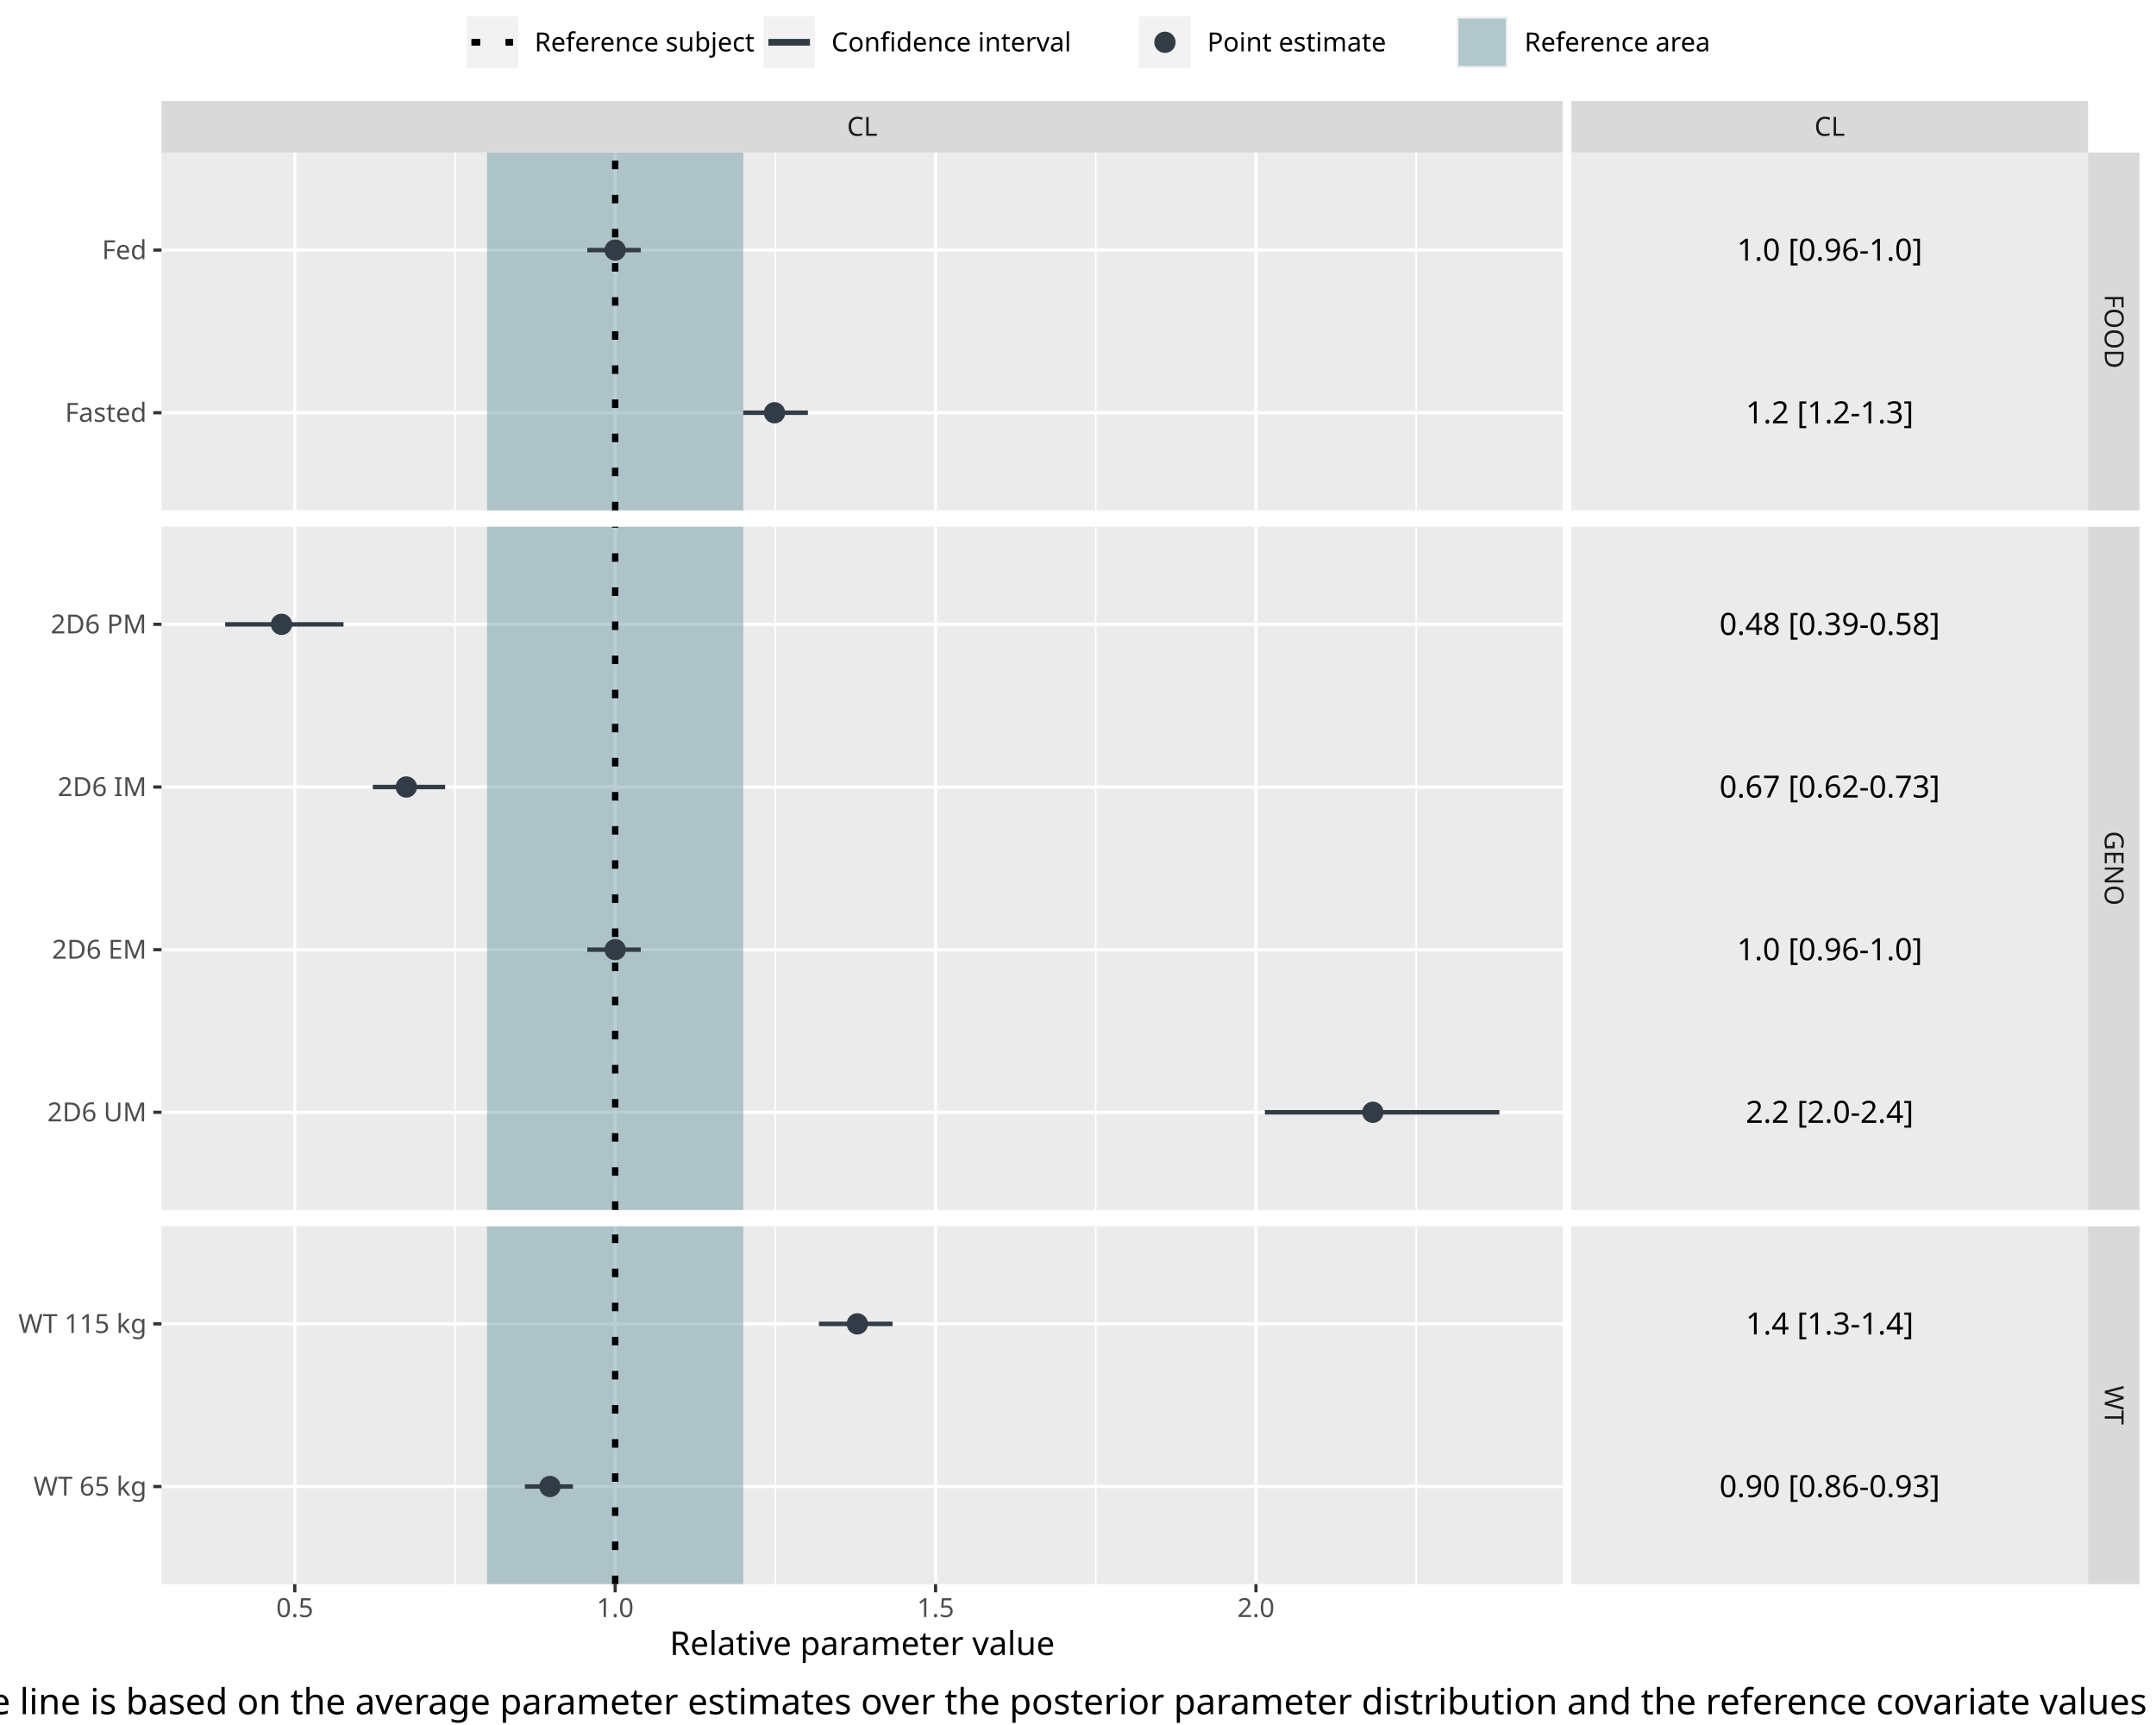
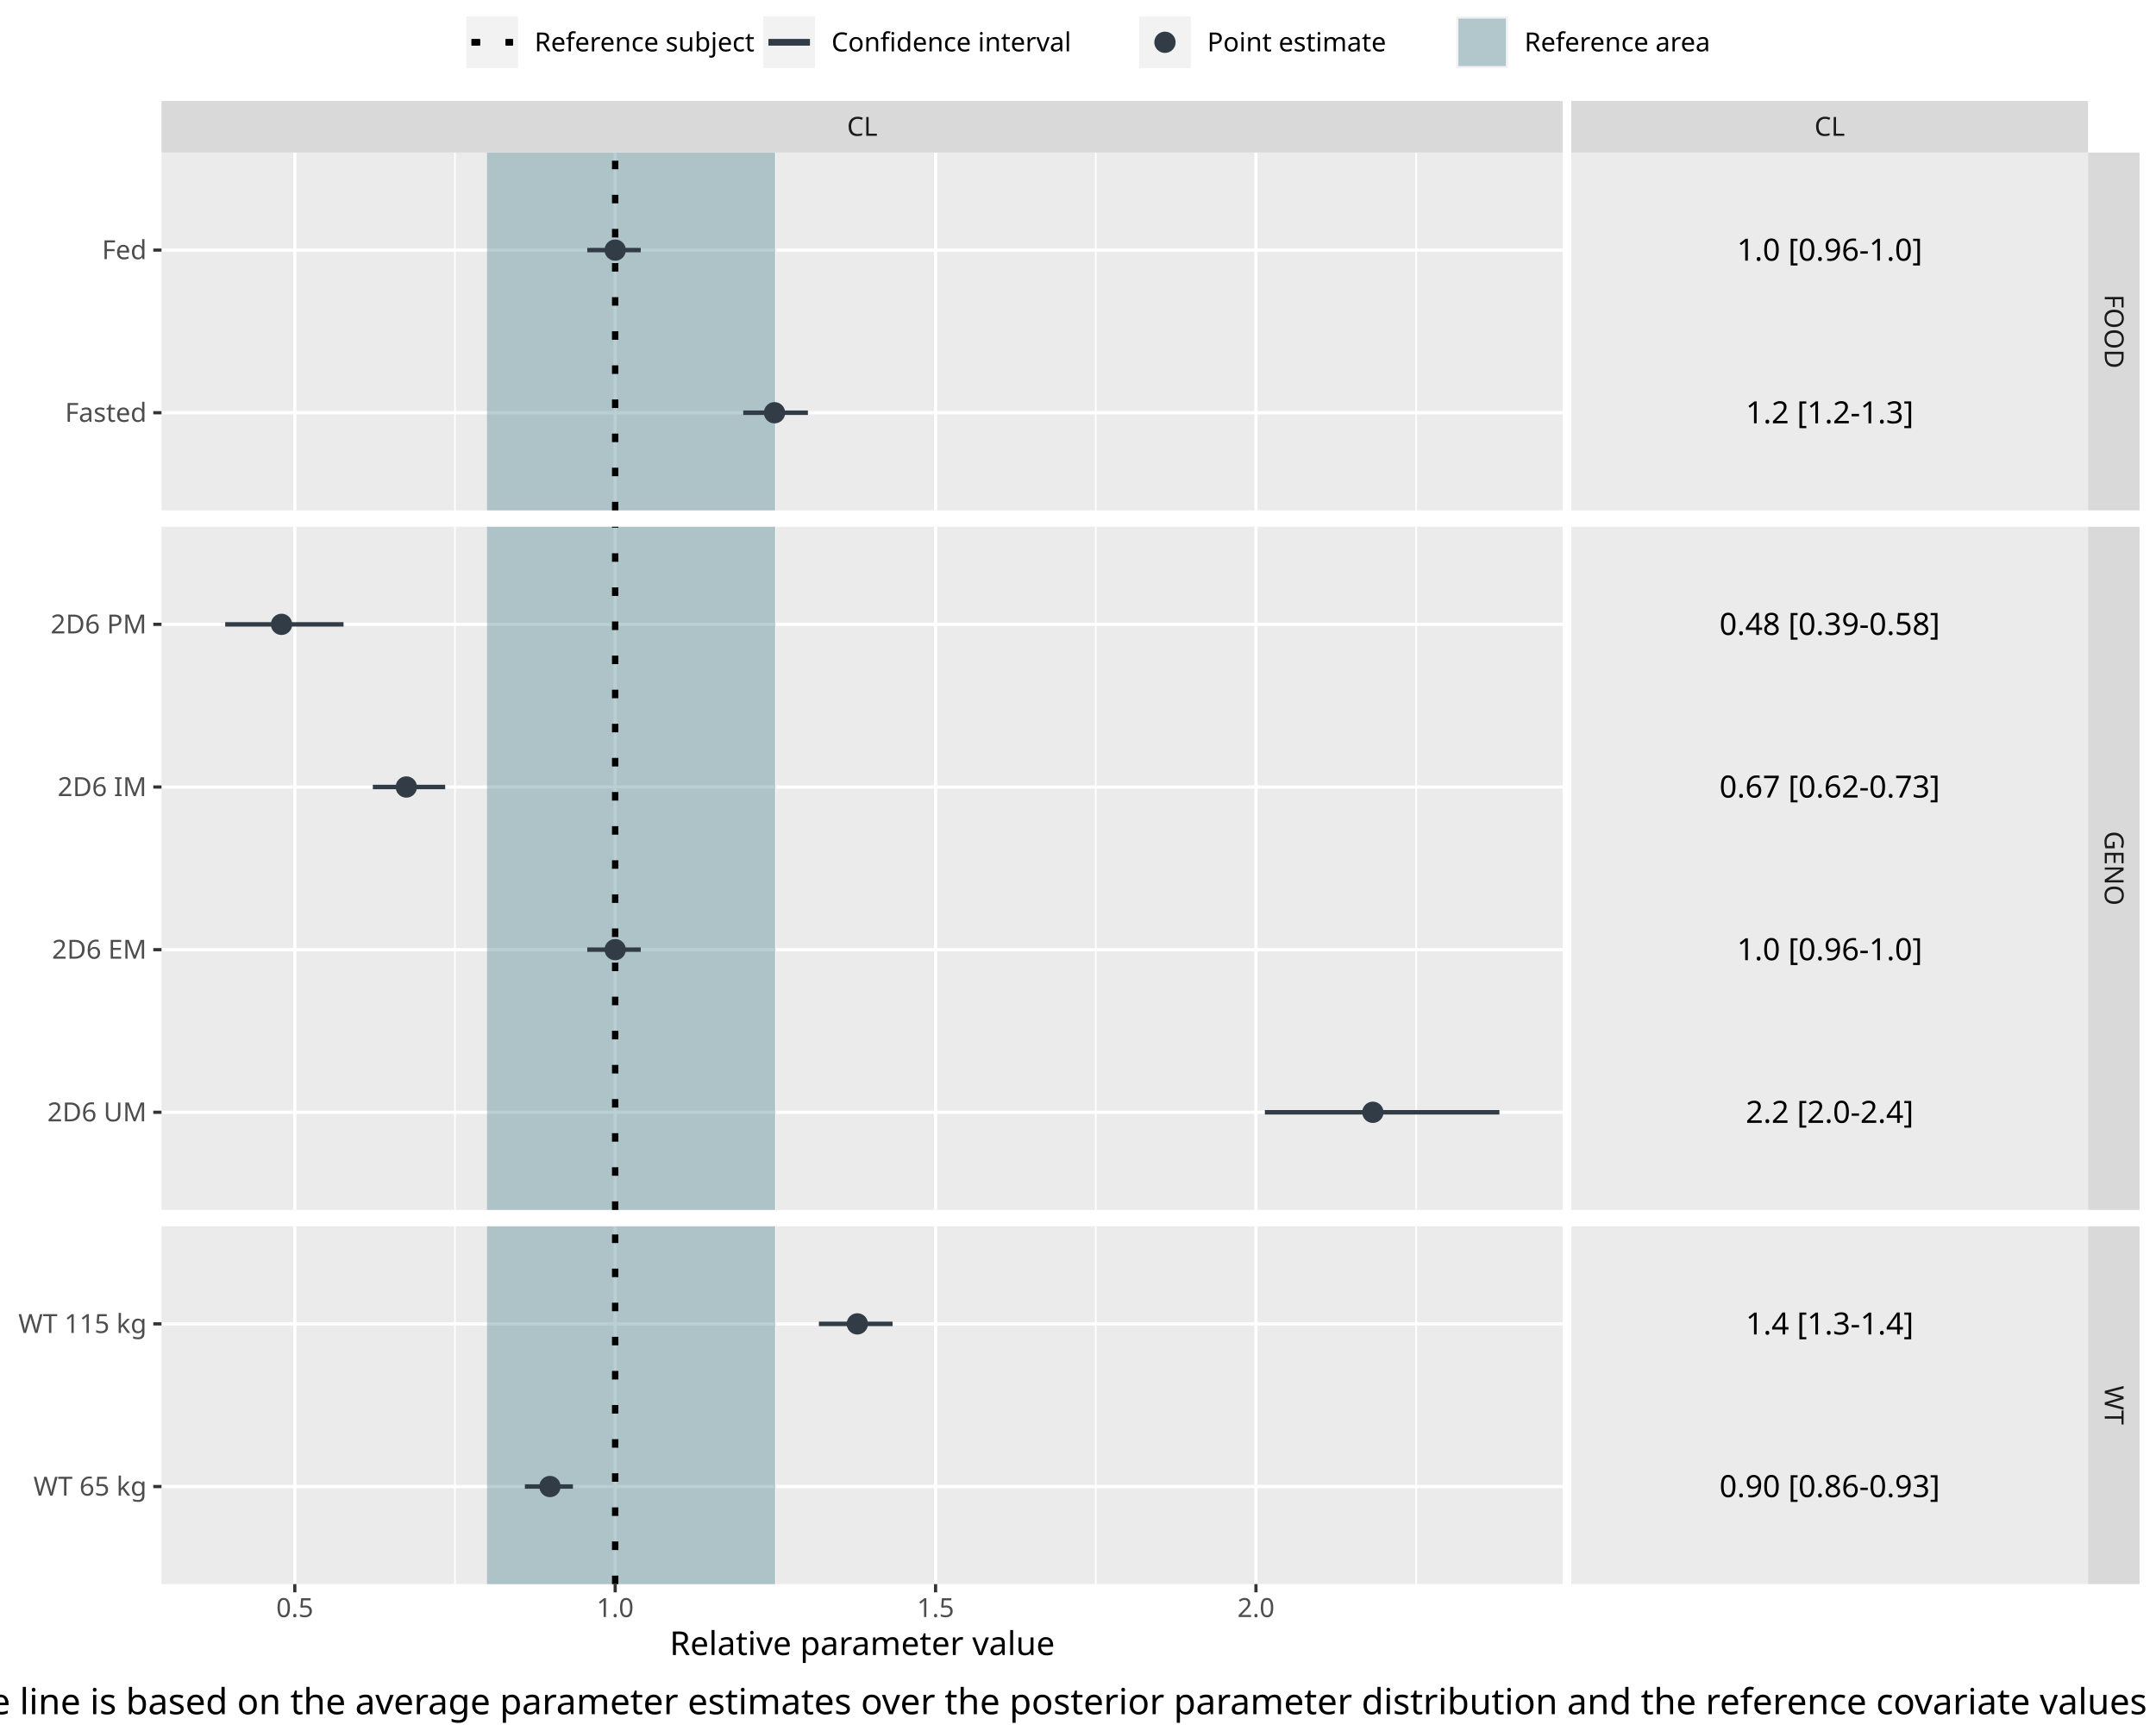
<svg xmlns="http://www.w3.org/2000/svg" class="svglite" data-engine-version="2.0" width="720.00pt" height="576.00pt" viewBox="0 0 720.00 576.00">
  <defs>
    <style type="text/css">
    .svglite line, .svglite polyline, .svglite polygon, .svglite path, .svglite rect, .svglite circle {
      fill: none;
      stroke: #000000;
      stroke-linecap: round;
      stroke-linejoin: round;
      stroke-miterlimit: 10.00;
    }
  </style>
  </defs>
  <rect width="100%" height="100%" style="stroke: none; fill: #FFFFFF;" />
  <defs>
    <clipPath id="cpMC4wMHw3MjAuMDB8MC4wMHw1NzYuMDA=">
      <rect x="0.00" y="0.00" width="720.00" height="576.00" />
    </clipPath>
  </defs>
  <g clip-path="url(#cpMC4wMHw3MjAuMDB8MC4wMHw1NzYuMDA=)">
</g>
  <defs>
    <clipPath id="cpMC4wMHw3MjAuMDB8MC4wMHw1NjAuNTQ=">
      <rect x="0.00" y="0.00" width="720.00" height="560.54" />
    </clipPath>
  </defs>
  <g clip-path="url(#cpMC4wMHw3MjAuMDB8MC4wMHw1NjAuNTQ=)">
</g>
  <g clip-path="url(#cpMC4wMHw3MjAuMDB8MC4wMHw1NzYuMDA=)">
    <rect x="144.78" y="0" width="213.70" height="28.24" style="stroke-width: 1.07; stroke: none; fill: #FFFFFF;" />
    <rect x="155.74" y="5.48" width="17.28" height="17.28" style="stroke-width: 1.07; stroke: none; fill: #F2F2F2;" />
    <line x1="157.47" y1="14.12" x2="171.30" y2="14.12" style="stroke-width: 2.13; stroke-dasharray: 2.85,8.54; stroke-linecap: butt;" />
    <line x1="157.47" y1="14.12" x2="171.30" y2="14.12" style="stroke-width: 2.13; stroke-dasharray: 2.85,8.54; stroke-linecap: butt;" />
    <rect x="254.91" y="5.48" width="17.28" height="17.28" style="stroke-width: 1.07; stroke: none; fill: #F2F2F2;" />
    <line x1="256.64" y1="14.12" x2="270.46" y2="14.12" style="stroke-width: 2.13; stroke: #323C46; stroke-linecap: butt;" />
    <line x1="256.64" y1="14.12" x2="270.46" y2="14.12" style="stroke-width: 2.13; stroke: #323C46; stroke-linecap: butt;" />
    <text x="178.50" y="17.15" style="font-size: 8.80px; font-family: sans;" textLength="70.94px" lengthAdjust="spacingAndGlyphs">Reference subject</text>
    <text x="277.67" y="17.15" style="font-size: 8.80px; font-family: sans;" textLength="75.34px" lengthAdjust="spacingAndGlyphs">Confidence interval</text>
    <rect x="369.44" y="0" width="94.96" height="28.24" style="stroke-width: 1.07; stroke: none; fill: #FFFFFF;" />
    <rect x="380.40" y="5.48" width="17.28" height="17.28" style="stroke-width: 1.07; stroke: none; fill: #F2F2F2;" />
    <circle cx="389.04" cy="14.12" r="3.56" style="stroke-width: 0.71; stroke: none; fill: #323C46;" />
    <text x="403.16" y="17.15" style="font-size: 8.80px; font-family: sans;" textLength="55.77px" lengthAdjust="spacingAndGlyphs">Point estimate</text>
    <rect x="475.36" y="0" width="99.86" height="28.24" style="stroke-width: 1.07; stroke: none; fill: #FFFFFF;" />
    <rect x="486.32" y="5.48" width="17.28" height="17.28" style="stroke-width: 1.07; stroke: none; fill: #F2F2F2;" />
    <rect x="487.03" y="6.19" width="15.86" height="15.86" style="stroke-width: 1.07; stroke: none; stroke-linecap: square; stroke-linejoin: miter; fill: #508791; fill-opacity: 0.40;" />
    <text x="509.08" y="17.15" style="font-size: 8.80px; font-family: sans;" textLength="60.67px" lengthAdjust="spacingAndGlyphs">Reference area</text>
  </g>
  <defs>
    <clipPath id="cpMC4wMHw3MjAuMDB8MjguMjR8NTYwLjU0">
      <rect x="0.00" y="28.24" width="720.00" height="532.30" />
    </clipPath>
  </defs>
  <g clip-path="url(#cpMC4wMHw3MjAuMDB8MjguMjR8NTYwLjU0)">
</g>
  <g clip-path="url(#cpMC4wMHw3MjAuMDB8MC4wMHw1NzYuMDA=)">
</g>
  <defs>
    <clipPath id="cpMC4wMHw1MjIuMDB8MjguMjR8NTYwLjU0">
      <rect x="0" y="28.24" width="522.00" height="532.30" />
    </clipPath>
  </defs>
  <g clip-path="url(#cpMC4wMHw1MjIuMDB8MjguMjR8NTYwLjU0)">
    <rect x="0" y="28.24" width="522.00" height="532.30" style="stroke-width: 1.07; stroke: #FFFFFF; fill: #FFFFFF;" />
  </g>
  <g clip-path="url(#cpMC4wMHw3MjAuMDB8MC4wMHw1NzYuMDA=)">
</g>
  <defs>
    <clipPath id="cpNTMuOTN8NTIyLjAwfDUwLjkzfDE3MC40MQ==">
      <rect x="53.93" y="50.93" width="468.07" height="119.48" />
    </clipPath>
  </defs>
  <g clip-path="url(#cpNTMuOTN8NTIyLjAwfDUwLjkzfDE3MC40MQ==)">
    <rect x="53.93" y="50.93" width="468.07" height="119.48" style="stroke-width: 1.07; stroke: none; fill: #EBEBEB;" />
    <polyline points="151.94,170.41 151.94,50.93 " style="stroke-width: 0.53; stroke: #FFFFFF; stroke-linecap: butt;" />
    <polyline points="258.94,170.41 258.94,50.93 " style="stroke-width: 0.53; stroke: #FFFFFF; stroke-linecap: butt;" />
    <polyline points="365.93,170.41 365.93,50.93 " style="stroke-width: 0.53; stroke: #FFFFFF; stroke-linecap: butt;" />
    <polyline points="472.93,170.41 472.93,50.93 " style="stroke-width: 0.53; stroke: #FFFFFF; stroke-linecap: butt;" />
    <polyline points="53.93,137.82 522.00,137.82 " style="stroke-width: 1.07; stroke: #FFFFFF; stroke-linecap: butt;" />
    <polyline points="53.93,83.51 522.00,83.51 " style="stroke-width: 1.07; stroke: #FFFFFF; stroke-linecap: butt;" />
    <polyline points="98.45,170.41 98.45,50.93 " style="stroke-width: 1.07; stroke: #FFFFFF; stroke-linecap: butt;" />
    <polyline points="205.44,170.41 205.44,50.93 " style="stroke-width: 1.07; stroke: #FFFFFF; stroke-linecap: butt;" />
    <polyline points="312.44,170.41 312.44,50.93 " style="stroke-width: 1.07; stroke: #FFFFFF; stroke-linecap: butt;" />
    <polyline points="419.43,170.41 419.43,50.93 " style="stroke-width: 1.07; stroke: #FFFFFF; stroke-linecap: butt;" />
-     <rect x="162.64" y="50.93" width="85.60" height="119.48" style="stroke-width: 1.07; stroke: none; stroke-linecap: square; stroke-linejoin: miter; fill: #508791; fill-opacity: 0.40;" />
+     <rect x="162.64" y="50.93" width="96.30" height="119.48" style="stroke-width: 1.07; stroke: none; stroke-linecap: square; stroke-linejoin: miter; fill: #508791; fill-opacity: 0.40;" />
    <line x1="205.44" y1="170.41" x2="205.44" y2="50.93" style="stroke-width: 2.13; stroke-dasharray: 2.85,8.54; stroke-linecap: butt;" />
    <polyline points="269.80,137.82 269.80,137.82 " style="stroke-width: 1.49; stroke: #323C46; stroke-linecap: butt;" />
    <polyline points="269.80,137.82 248.21,137.82 " style="stroke-width: 1.49; stroke: #323C46; stroke-linecap: butt;" />
    <polyline points="248.21,137.82 248.21,137.82 " style="stroke-width: 1.49; stroke: #323C46; stroke-linecap: butt;" />
    <polyline points="213.98,83.51 213.98,83.51 " style="stroke-width: 1.49; stroke: #323C46; stroke-linecap: butt;" />
    <polyline points="213.98,83.51 196.12,83.51 " style="stroke-width: 1.49; stroke: #323C46; stroke-linecap: butt;" />
    <polyline points="196.12,83.51 196.12,83.51 " style="stroke-width: 1.49; stroke: #323C46; stroke-linecap: butt;" />
    <circle cx="258.65" cy="137.82" r="3.56" style="stroke-width: 0.71; stroke: none; fill: #323C46;" />
    <circle cx="205.44" cy="83.51" r="3.56" style="stroke-width: 0.71; stroke: none; fill: #323C46;" />
  </g>
  <g clip-path="url(#cpMC4wMHw3MjAuMDB8MC4wMHw1NzYuMDA=)">
</g>
  <defs>
    <clipPath id="cpNTMuOTN8NTIyLjAwfDE3NS44OXw0MDQuMDA=">
      <rect x="53.93" y="175.89" width="468.07" height="228.11" />
    </clipPath>
  </defs>
  <g clip-path="url(#cpNTMuOTN8NTIyLjAwfDE3NS44OXw0MDQuMDA=)">
    <rect x="53.93" y="175.89" width="468.07" height="228.11" style="stroke-width: 1.07; stroke: none; fill: #EBEBEB;" />
    <polyline points="151.94,404.00 151.94,175.89 " style="stroke-width: 0.53; stroke: #FFFFFF; stroke-linecap: butt;" />
    <polyline points="258.94,404.00 258.94,175.89 " style="stroke-width: 0.53; stroke: #FFFFFF; stroke-linecap: butt;" />
    <polyline points="365.93,404.00 365.93,175.89 " style="stroke-width: 0.53; stroke: #FFFFFF; stroke-linecap: butt;" />
    <polyline points="472.93,404.00 472.93,175.89 " style="stroke-width: 0.53; stroke: #FFFFFF; stroke-linecap: butt;" />
    <polyline points="53.93,371.41 522.00,371.41 " style="stroke-width: 1.07; stroke: #FFFFFF; stroke-linecap: butt;" />
    <polyline points="53.93,317.10 522.00,317.10 " style="stroke-width: 1.07; stroke: #FFFFFF; stroke-linecap: butt;" />
    <polyline points="53.93,262.79 522.00,262.79 " style="stroke-width: 1.07; stroke: #FFFFFF; stroke-linecap: butt;" />
    <polyline points="53.93,208.48 522.00,208.48 " style="stroke-width: 1.07; stroke: #FFFFFF; stroke-linecap: butt;" />
    <polyline points="98.45,404.00 98.45,175.89 " style="stroke-width: 1.07; stroke: #FFFFFF; stroke-linecap: butt;" />
    <polyline points="205.44,404.00 205.44,175.89 " style="stroke-width: 1.07; stroke: #FFFFFF; stroke-linecap: butt;" />
    <polyline points="312.44,404.00 312.44,175.89 " style="stroke-width: 1.07; stroke: #FFFFFF; stroke-linecap: butt;" />
    <polyline points="419.43,404.00 419.43,175.89 " style="stroke-width: 1.07; stroke: #FFFFFF; stroke-linecap: butt;" />
-     <rect x="162.64" y="175.89" width="85.60" height="228.11" style="stroke-width: 1.07; stroke: none; stroke-linecap: square; stroke-linejoin: miter; fill: #508791; fill-opacity: 0.40;" />
+     <rect x="162.64" y="175.89" width="96.30" height="228.11" style="stroke-width: 1.07; stroke: none; stroke-linecap: square; stroke-linejoin: miter; fill: #508791; fill-opacity: 0.40;" />
    <line x1="205.44" y1="404.00" x2="205.44" y2="175.89" style="stroke-width: 2.13; stroke-dasharray: 2.85,8.54; stroke-linecap: butt;" />
    <polyline points="500.72,371.41 500.72,371.41 " style="stroke-width: 1.49; stroke: #323C46; stroke-linecap: butt;" />
    <polyline points="500.72,371.41 422.41,371.41 " style="stroke-width: 1.49; stroke: #323C46; stroke-linecap: butt;" />
    <polyline points="422.41,371.41 422.41,371.41 " style="stroke-width: 1.49; stroke: #323C46; stroke-linecap: butt;" />
    <polyline points="213.98,317.10 213.98,317.10 " style="stroke-width: 1.49; stroke: #323C46; stroke-linecap: butt;" />
    <polyline points="213.98,317.10 196.12,317.10 " style="stroke-width: 1.49; stroke: #323C46; stroke-linecap: butt;" />
    <polyline points="196.12,317.10 196.12,317.10 " style="stroke-width: 1.49; stroke: #323C46; stroke-linecap: butt;" />
    <polyline points="148.67,262.79 148.67,262.79 " style="stroke-width: 1.49; stroke: #323C46; stroke-linecap: butt;" />
    <polyline points="148.67,262.79 124.51,262.79 " style="stroke-width: 1.49; stroke: #323C46; stroke-linecap: butt;" />
    <polyline points="124.51,262.79 124.51,262.79 " style="stroke-width: 1.49; stroke: #323C46; stroke-linecap: butt;" />
    <polyline points="114.73,208.48 114.73,208.48 " style="stroke-width: 1.49; stroke: #323C46; stroke-linecap: butt;" />
    <polyline points="114.73,208.48 75.20,208.48 " style="stroke-width: 1.49; stroke: #323C46; stroke-linecap: butt;" />
    <polyline points="75.20,208.48 75.20,208.48 " style="stroke-width: 1.49; stroke: #323C46; stroke-linecap: butt;" />
    <circle cx="458.47" cy="371.41" r="3.56" style="stroke-width: 0.71; stroke: none; fill: #323C46;" />
    <circle cx="205.44" cy="317.10" r="3.56" style="stroke-width: 0.71; stroke: none; fill: #323C46;" />
    <circle cx="135.69" cy="262.79" r="3.56" style="stroke-width: 0.71; stroke: none; fill: #323C46;" />
    <circle cx="94.01" cy="208.48" r="3.56" style="stroke-width: 0.71; stroke: none; fill: #323C46;" />
  </g>
  <g clip-path="url(#cpMC4wMHw3MjAuMDB8MC4wMHw1NzYuMDA=)">
</g>
  <defs>
    <clipPath id="cpNTMuOTN8NTIyLjAwfDQwOS40OHw1MjguOTY=">
      <rect x="53.93" y="409.48" width="468.07" height="119.48" />
    </clipPath>
  </defs>
  <g clip-path="url(#cpNTMuOTN8NTIyLjAwfDQwOS40OHw1MjguOTY=)">
    <rect x="53.93" y="409.48" width="468.07" height="119.48" style="stroke-width: 1.07; stroke: none; fill: #EBEBEB;" />
    <polyline points="151.94,528.96 151.94,409.48 " style="stroke-width: 0.53; stroke: #FFFFFF; stroke-linecap: butt;" />
    <polyline points="258.94,528.96 258.94,409.48 " style="stroke-width: 0.53; stroke: #FFFFFF; stroke-linecap: butt;" />
    <polyline points="365.93,528.96 365.93,409.48 " style="stroke-width: 0.53; stroke: #FFFFFF; stroke-linecap: butt;" />
    <polyline points="472.93,528.96 472.93,409.48 " style="stroke-width: 0.53; stroke: #FFFFFF; stroke-linecap: butt;" />
    <polyline points="53.93,496.37 522.00,496.37 " style="stroke-width: 1.07; stroke: #FFFFFF; stroke-linecap: butt;" />
    <polyline points="53.93,442.06 522.00,442.06 " style="stroke-width: 1.07; stroke: #FFFFFF; stroke-linecap: butt;" />
    <polyline points="98.45,528.96 98.45,409.48 " style="stroke-width: 1.07; stroke: #FFFFFF; stroke-linecap: butt;" />
    <polyline points="205.44,528.96 205.44,409.48 " style="stroke-width: 1.07; stroke: #FFFFFF; stroke-linecap: butt;" />
    <polyline points="312.44,528.96 312.44,409.48 " style="stroke-width: 1.07; stroke: #FFFFFF; stroke-linecap: butt;" />
    <polyline points="419.43,528.96 419.43,409.48 " style="stroke-width: 1.07; stroke: #FFFFFF; stroke-linecap: butt;" />
-     <rect x="162.64" y="409.48" width="85.60" height="119.48" style="stroke-width: 1.07; stroke: none; stroke-linecap: square; stroke-linejoin: miter; fill: #508791; fill-opacity: 0.40;" />
+     <rect x="162.64" y="409.48" width="96.30" height="119.48" style="stroke-width: 1.07; stroke: none; stroke-linecap: square; stroke-linejoin: miter; fill: #508791; fill-opacity: 0.40;" />
    <line x1="205.44" y1="528.96" x2="205.44" y2="409.48" style="stroke-width: 2.13; stroke-dasharray: 2.85,8.54; stroke-linecap: butt;" />
    <polyline points="191.33,496.37 191.33,496.37 " style="stroke-width: 1.49; stroke: #323C46; stroke-linecap: butt;" />
    <polyline points="191.33,496.37 175.29,496.37 " style="stroke-width: 1.49; stroke: #323C46; stroke-linecap: butt;" />
    <polyline points="175.29,496.37 175.29,496.37 " style="stroke-width: 1.49; stroke: #323C46; stroke-linecap: butt;" />
    <polyline points="298.08,442.06 298.08,442.06 " style="stroke-width: 1.49; stroke: #323C46; stroke-linecap: butt;" />
    <polyline points="298.08,442.06 273.47,442.06 " style="stroke-width: 1.49; stroke: #323C46; stroke-linecap: butt;" />
    <polyline points="273.47,442.06 273.47,442.06 " style="stroke-width: 1.49; stroke: #323C46; stroke-linecap: butt;" />
    <circle cx="183.66" cy="496.37" r="3.56" style="stroke-width: 0.71; stroke: none; fill: #323C46;" />
    <circle cx="286.31" cy="442.06" r="3.56" style="stroke-width: 0.71; stroke: none; fill: #323C46;" />
  </g>
  <g clip-path="url(#cpMC4wMHw3MjAuMDB8MC4wMHw1NzYuMDA=)">
</g>
  <defs>
    <clipPath id="cpNTMuOTN8NTIyLjAwfDMzLjcyfDUwLjkz">
      <rect x="53.93" y="33.72" width="468.07" height="17.21" />
    </clipPath>
  </defs>
  <g clip-path="url(#cpNTMuOTN8NTIyLjAwfDMzLjcyfDUwLjkz)">
    <rect x="53.93" y="33.72" width="468.07" height="17.21" style="stroke-width: 1.07; stroke: none; fill: #D9D9D9;" />
    <text x="287.96" y="45.35" text-anchor="middle" style="font-size: 8.80px; fill: #1A1A1A; font-family: sans;" textLength="11.25px" lengthAdjust="spacingAndGlyphs">CL</text>
  </g>
  <g clip-path="url(#cpMC4wMHw3MjAuMDB8MC4wMHw1NzYuMDA=)">
</g>
  <defs>
    <clipPath id="cpNTIyLjAwfDUyMi4wMHw1MC45M3wxNzAuNDE=">
      <rect x="522.00" y="50.93" width="0.00" height="119.48" />
    </clipPath>
  </defs>
  <g clip-path="url(#cpNTIyLjAwfDUyMi4wMHw1MC45M3wxNzAuNDE=)">
</g>
  <g clip-path="url(#cpMC4wMHw3MjAuMDB8MC4wMHw1NzYuMDA=)">
</g>
  <defs>
    <clipPath id="cpNTIyLjAwfDUyMi4wMHwxNzUuODl8NDA0LjAw">
      <rect x="522.00" y="175.89" width="0.00" height="228.11" />
    </clipPath>
  </defs>
  <g clip-path="url(#cpNTIyLjAwfDUyMi4wMHwxNzUuODl8NDA0LjAw)">
</g>
  <g clip-path="url(#cpMC4wMHw3MjAuMDB8MC4wMHw1NzYuMDA=)">
</g>
  <defs>
    <clipPath id="cpNTIyLjAwfDUyMi4wMHw0MDkuNDh8NTI4Ljk2">
      <rect x="522.00" y="409.48" width="0.00" height="119.48" />
    </clipPath>
  </defs>
  <g clip-path="url(#cpNTIyLjAwfDUyMi4wMHw0MDkuNDh8NTI4Ljk2)">
</g>
  <g clip-path="url(#cpMC4wMHw3MjAuMDB8MC4wMHw1NzYuMDA=)">
    <polyline points="98.45,531.70 98.45,528.96 " style="stroke-width: 1.07; stroke: #333333; stroke-linecap: butt;" />
    <polyline points="205.44,531.70 205.44,528.96 " style="stroke-width: 1.07; stroke: #333333; stroke-linecap: butt;" />
    <polyline points="312.44,531.70 312.44,528.96 " style="stroke-width: 1.07; stroke: #333333; stroke-linecap: butt;" />
    <polyline points="419.43,531.70 419.43,528.96 " style="stroke-width: 1.07; stroke: #333333; stroke-linecap: butt;" />
    <text x="98.45" y="539.95" text-anchor="middle" style="font-size: 8.80px; fill: #4D4D4D; font-family: sans;" textLength="12.23px" lengthAdjust="spacingAndGlyphs">0.5</text>
    <text x="205.44" y="539.95" text-anchor="middle" style="font-size: 8.80px; fill: #4D4D4D; font-family: sans;" textLength="12.23px" lengthAdjust="spacingAndGlyphs">1.0</text>
    <text x="312.44" y="539.95" text-anchor="middle" style="font-size: 8.80px; fill: #4D4D4D; font-family: sans;" textLength="12.23px" lengthAdjust="spacingAndGlyphs">1.5</text>
    <text x="419.43" y="539.95" text-anchor="middle" style="font-size: 8.80px; fill: #4D4D4D; font-family: sans;" textLength="12.23px" lengthAdjust="spacingAndGlyphs">2.0</text>
    <text x="48.99" y="140.85" text-anchor="end" style="font-size: 8.80px; fill: #4D4D4D; font-family: sans;" textLength="26.91px" lengthAdjust="spacingAndGlyphs">Fasted</text>
    <text x="48.99" y="86.54" text-anchor="end" style="font-size: 8.80px; fill: #4D4D4D; font-family: sans;" textLength="15.16px" lengthAdjust="spacingAndGlyphs">Fed</text>
    <polyline points="51.19,137.82 53.93,137.82 " style="stroke-width: 1.07; stroke: #333333; stroke-linecap: butt;" />
    <polyline points="51.19,83.51 53.93,83.51 " style="stroke-width: 1.07; stroke: #333333; stroke-linecap: butt;" />
    <text x="48.99" y="374.44" text-anchor="end" style="font-size: 8.80px; fill: #4D4D4D; font-family: sans;" textLength="32.28px" lengthAdjust="spacingAndGlyphs">2D6 UM</text>
    <text x="48.99" y="320.13" text-anchor="end" style="font-size: 8.80px; fill: #4D4D4D; font-family: sans;" textLength="31.80px" lengthAdjust="spacingAndGlyphs">2D6 EM</text>
    <text x="48.99" y="265.82" text-anchor="end" style="font-size: 8.80px; fill: #4D4D4D; font-family: sans;" textLength="28.37px" lengthAdjust="spacingAndGlyphs">2D6 IM</text>
    <text x="48.99" y="211.51" text-anchor="end" style="font-size: 8.80px; fill: #4D4D4D; font-family: sans;" textLength="31.80px" lengthAdjust="spacingAndGlyphs">2D6 PM</text>
    <polyline points="51.19,371.41 53.93,371.41 " style="stroke-width: 1.07; stroke: #333333; stroke-linecap: butt;" />
    <polyline points="51.19,317.10 53.93,317.10 " style="stroke-width: 1.07; stroke: #333333; stroke-linecap: butt;" />
    <polyline points="51.19,262.79 53.93,262.79 " style="stroke-width: 1.07; stroke: #333333; stroke-linecap: butt;" />
    <polyline points="51.19,208.48 53.93,208.48 " style="stroke-width: 1.07; stroke: #333333; stroke-linecap: butt;" />
    <text x="48.99" y="499.40" text-anchor="end" style="font-size: 8.80px; fill: #4D4D4D; font-family: sans;" textLength="37.66px" lengthAdjust="spacingAndGlyphs">WT 65 kg</text>
    <text x="48.99" y="445.09" text-anchor="end" style="font-size: 8.80px; fill: #4D4D4D; font-family: sans;" textLength="42.55px" lengthAdjust="spacingAndGlyphs">WT 115 kg</text>
    <polyline points="51.19,496.37 53.93,496.37 " style="stroke-width: 1.07; stroke: #333333; stroke-linecap: butt;" />
    <polyline points="51.19,442.06 53.93,442.06 " style="stroke-width: 1.07; stroke: #333333; stroke-linecap: butt;" />
    <text x="287.96" y="552.64" text-anchor="middle" style="font-size: 11.00px; font-family: sans;" textLength="122.30px" lengthAdjust="spacingAndGlyphs">Relative parameter value</text>
  </g>
  <defs>
    <clipPath id="cpNTIyLjAwfDcyMC4wMHwyOC4yNHw1NjAuNTQ=">
      <rect x="522.00" y="28.24" width="198.00" height="532.30" />
    </clipPath>
  </defs>
  <g clip-path="url(#cpNTIyLjAwfDcyMC4wMHwyOC4yNHw1NjAuNTQ=)">
    <rect x="522.00" y="28.24" width="198.00" height="532.30" style="stroke-width: 1.07; stroke: #FFFFFF; fill: #FFFFFF;" />
  </g>
  <g clip-path="url(#cpMC4wMHw3MjAuMDB8MC4wMHw1NzYuMDA=)">
</g>
  <defs>
    <clipPath id="cpNTI0Ljc0fDY5Ny4zMXw1MC45M3wxNzAuNDE=">
      <rect x="524.74" y="50.93" width="172.57" height="119.48" />
    </clipPath>
  </defs>
  <g clip-path="url(#cpNTI0Ljc0fDY5Ny4zMXw1MC45M3wxNzAuNDE=)">
    <rect x="524.74" y="50.93" width="172.57" height="119.48" style="stroke-width: 1.07; stroke: none; fill: #EBEBEB;" />
    <text x="611.03" y="141.35" text-anchor="middle" style="font-size: 10.24px; font-family: sans;" textLength="63.20px" lengthAdjust="spacingAndGlyphs">1.2 [1.2-1.3]   </text>
    <text x="611.03" y="87.04" text-anchor="middle" style="font-size: 10.24px; font-family: sans;" textLength="66.06px" lengthAdjust="spacingAndGlyphs">1.0 [0.96-1.0]  </text>
  </g>
  <g clip-path="url(#cpMC4wMHw3MjAuMDB8MC4wMHw1NzYuMDA=)">
</g>
  <defs>
    <clipPath id="cpNTI0Ljc0fDY5Ny4zMXwxNzUuODl8NDA0LjAw">
      <rect x="524.74" y="175.89" width="172.57" height="228.11" />
    </clipPath>
  </defs>
  <g clip-path="url(#cpNTI0Ljc0fDY5Ny4zMXwxNzUuODl8NDA0LjAw)">
    <rect x="524.74" y="175.89" width="172.57" height="228.11" style="stroke-width: 1.07; stroke: none; fill: #EBEBEB;" />
    <text x="611.03" y="374.93" text-anchor="middle" style="font-size: 10.24px; font-family: sans;" textLength="63.20px" lengthAdjust="spacingAndGlyphs">2.2 [2.0-2.4]   </text>
    <text x="611.03" y="320.62" text-anchor="middle" style="font-size: 10.24px; font-family: sans;" textLength="66.06px" lengthAdjust="spacingAndGlyphs">1.0 [0.96-1.0]  </text>
    <text x="611.03" y="266.31" text-anchor="middle" style="font-size: 10.24px; font-family: sans;" textLength="71.76px" lengthAdjust="spacingAndGlyphs">0.67 [0.62-0.73]</text>
    <text x="611.03" y="212.00" text-anchor="middle" style="font-size: 10.24px; font-family: sans;" textLength="71.76px" lengthAdjust="spacingAndGlyphs">0.48 [0.39-0.58]</text>
  </g>
  <g clip-path="url(#cpMC4wMHw3MjAuMDB8MC4wMHw1NzYuMDA=)">
</g>
  <defs>
    <clipPath id="cpNTI0Ljc0fDY5Ny4zMXw0MDkuNDh8NTI4Ljk2">
      <rect x="524.74" y="409.48" width="172.57" height="119.48" />
    </clipPath>
  </defs>
  <g clip-path="url(#cpNTI0Ljc0fDY5Ny4zMXw0MDkuNDh8NTI4Ljk2)">
    <rect x="524.74" y="409.48" width="172.57" height="119.48" style="stroke-width: 1.07; stroke: none; fill: #EBEBEB;" />
    <text x="611.03" y="499.90" text-anchor="middle" style="font-size: 10.24px; font-family: sans;" textLength="71.76px" lengthAdjust="spacingAndGlyphs">0.90 [0.86-0.93]</text>
    <text x="611.03" y="445.59" text-anchor="middle" style="font-size: 10.24px; font-family: sans;" textLength="63.20px" lengthAdjust="spacingAndGlyphs">1.4 [1.3-1.4]   </text>
  </g>
  <g clip-path="url(#cpMC4wMHw3MjAuMDB8MC4wMHw1NzYuMDA=)">
</g>
  <defs>
    <clipPath id="cpNTI0Ljc0fDY5Ny4zMXwzMy43Mnw1MC45Mw==">
      <rect x="524.74" y="33.72" width="172.57" height="17.21" />
    </clipPath>
  </defs>
  <g clip-path="url(#cpNTI0Ljc0fDY5Ny4zMXwzMy43Mnw1MC45Mw==)">
    <rect x="524.74" y="33.72" width="172.57" height="17.21" style="stroke-width: 1.07; stroke: none; fill: #D9D9D9;" />
    <text x="611.03" y="45.35" text-anchor="middle" style="font-size: 8.80px; fill: #1A1A1A; font-family: sans;" textLength="11.25px" lengthAdjust="spacingAndGlyphs">CL</text>
  </g>
  <g clip-path="url(#cpMC4wMHw3MjAuMDB8MC4wMHw1NzYuMDA=)">
</g>
  <defs>
    <clipPath id="cpNjk3LjMxfDcxNC41Mnw1MC45M3wxNzAuNDE=">
      <rect x="697.31" y="50.93" width="17.21" height="119.48" />
    </clipPath>
  </defs>
  <g clip-path="url(#cpNjk3LjMxfDcxNC41Mnw1MC45M3wxNzAuNDE=)">
    <rect x="697.31" y="50.93" width="17.21" height="119.48" style="stroke-width: 1.07; stroke: none; fill: #D9D9D9;" />
    <text transform="translate(702.89,110.67) rotate(90)" text-anchor="middle" style="font-size: 8.80px; fill: #1A1A1A; font-family: sans;" textLength="25.43px" lengthAdjust="spacingAndGlyphs">FOOD</text>
  </g>
  <g clip-path="url(#cpMC4wMHw3MjAuMDB8MC4wMHw1NzYuMDA=)">
</g>
  <defs>
    <clipPath id="cpNjk3LjMxfDcxNC41MnwxNzUuODl8NDA0LjAw">
      <rect x="697.31" y="175.89" width="17.21" height="228.11" />
    </clipPath>
  </defs>
  <g clip-path="url(#cpNjk3LjMxfDcxNC41MnwxNzUuODl8NDA0LjAw)">
    <rect x="697.31" y="175.89" width="17.21" height="228.11" style="stroke-width: 1.07; stroke: none; fill: #D9D9D9;" />
    <text transform="translate(702.89,289.94) rotate(90)" text-anchor="middle" style="font-size: 8.80px; fill: #1A1A1A; font-family: sans;" textLength="25.92px" lengthAdjust="spacingAndGlyphs">GENO</text>
  </g>
  <g clip-path="url(#cpMC4wMHw3MjAuMDB8MC4wMHw1NzYuMDA=)">
</g>
  <defs>
    <clipPath id="cpNjk3LjMxfDcxNC41Mnw0MDkuNDh8NTI4Ljk2">
      <rect x="697.31" y="409.48" width="17.21" height="119.48" />
    </clipPath>
  </defs>
  <g clip-path="url(#cpNjk3LjMxfDcxNC41Mnw0MDkuNDh8NTI4Ljk2)">
    <rect x="697.31" y="409.48" width="17.21" height="119.48" style="stroke-width: 1.07; stroke: none; fill: #D9D9D9;" />
    <text transform="translate(702.89,469.22) rotate(90)" text-anchor="middle" style="font-size: 8.80px; fill: #1A1A1A; font-family: sans;" textLength="13.68px" lengthAdjust="spacingAndGlyphs">WT</text>
  </g>
  <g clip-path="url(#cpMC4wMHw3MjAuMDB8MC4wMHw1NzYuMDA=)">
    <text x="360.00" y="572.40" text-anchor="middle" style="font-size: 12.00px; font-family: sans;" textLength="816.54px" lengthAdjust="spacingAndGlyphs">The reference line is based on the average parameter estimates over the posterior parameter distribution and the reference covariate values in the model.</text>
  </g>
</svg>
